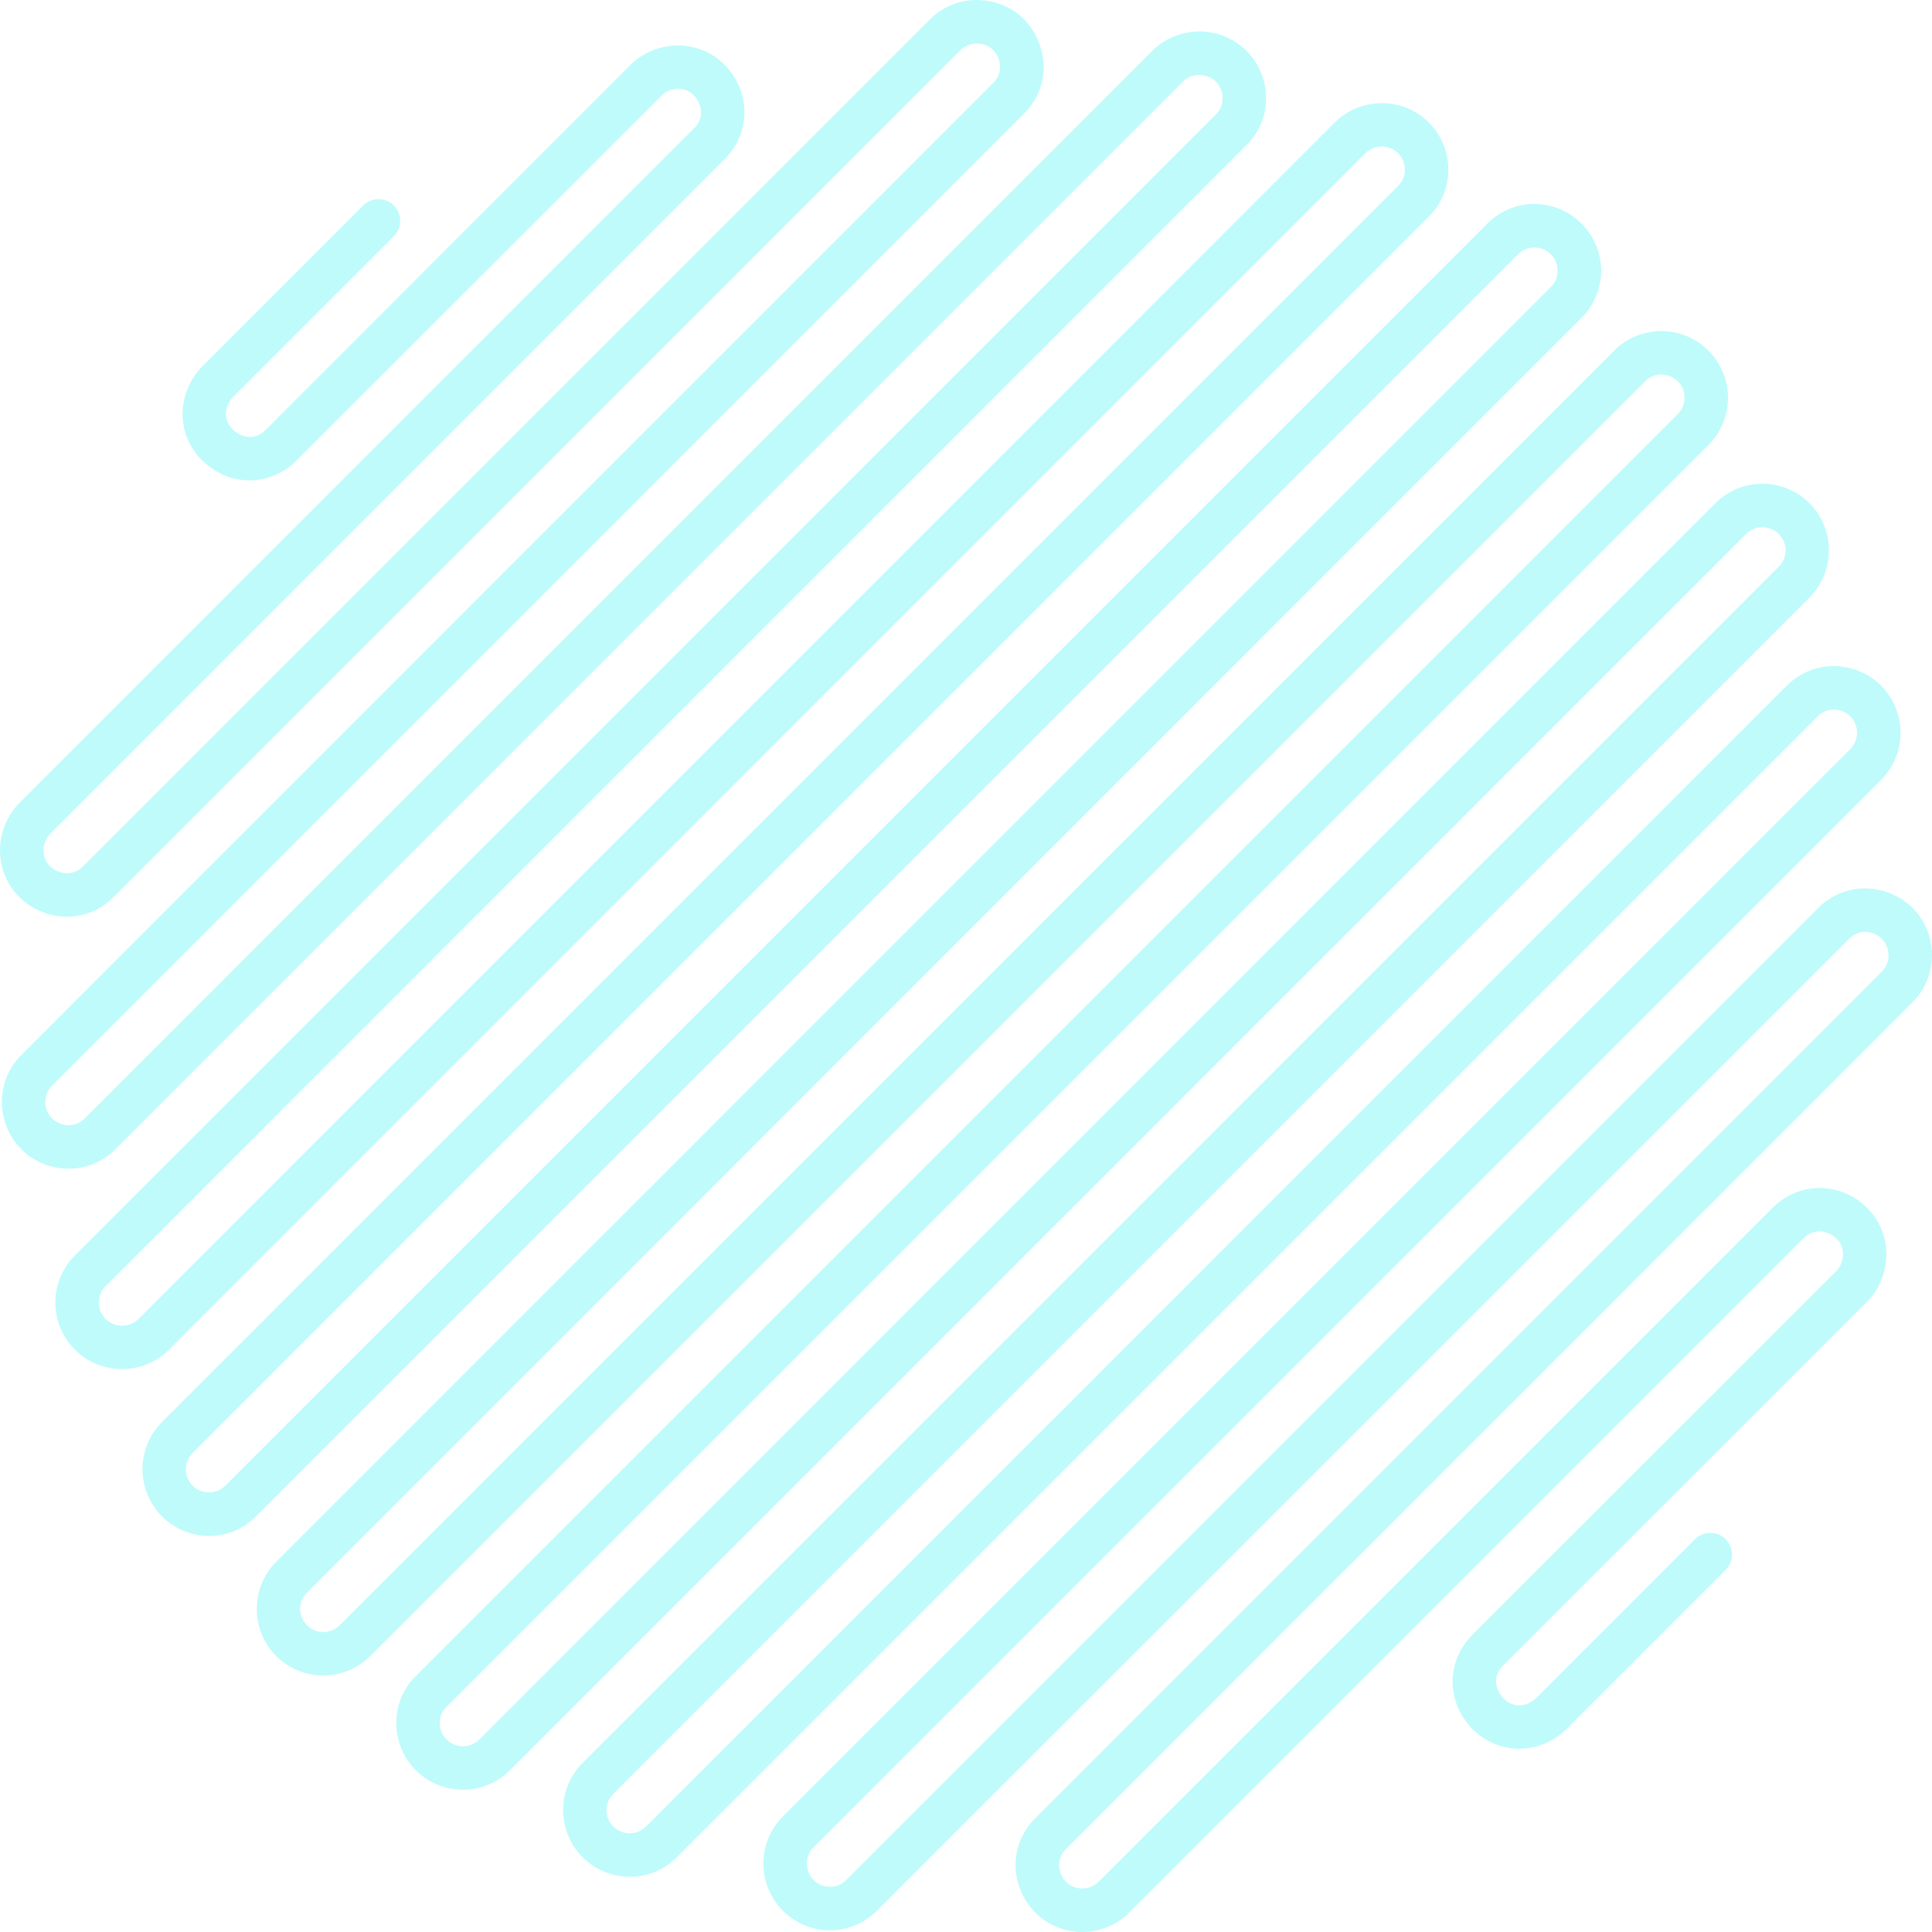
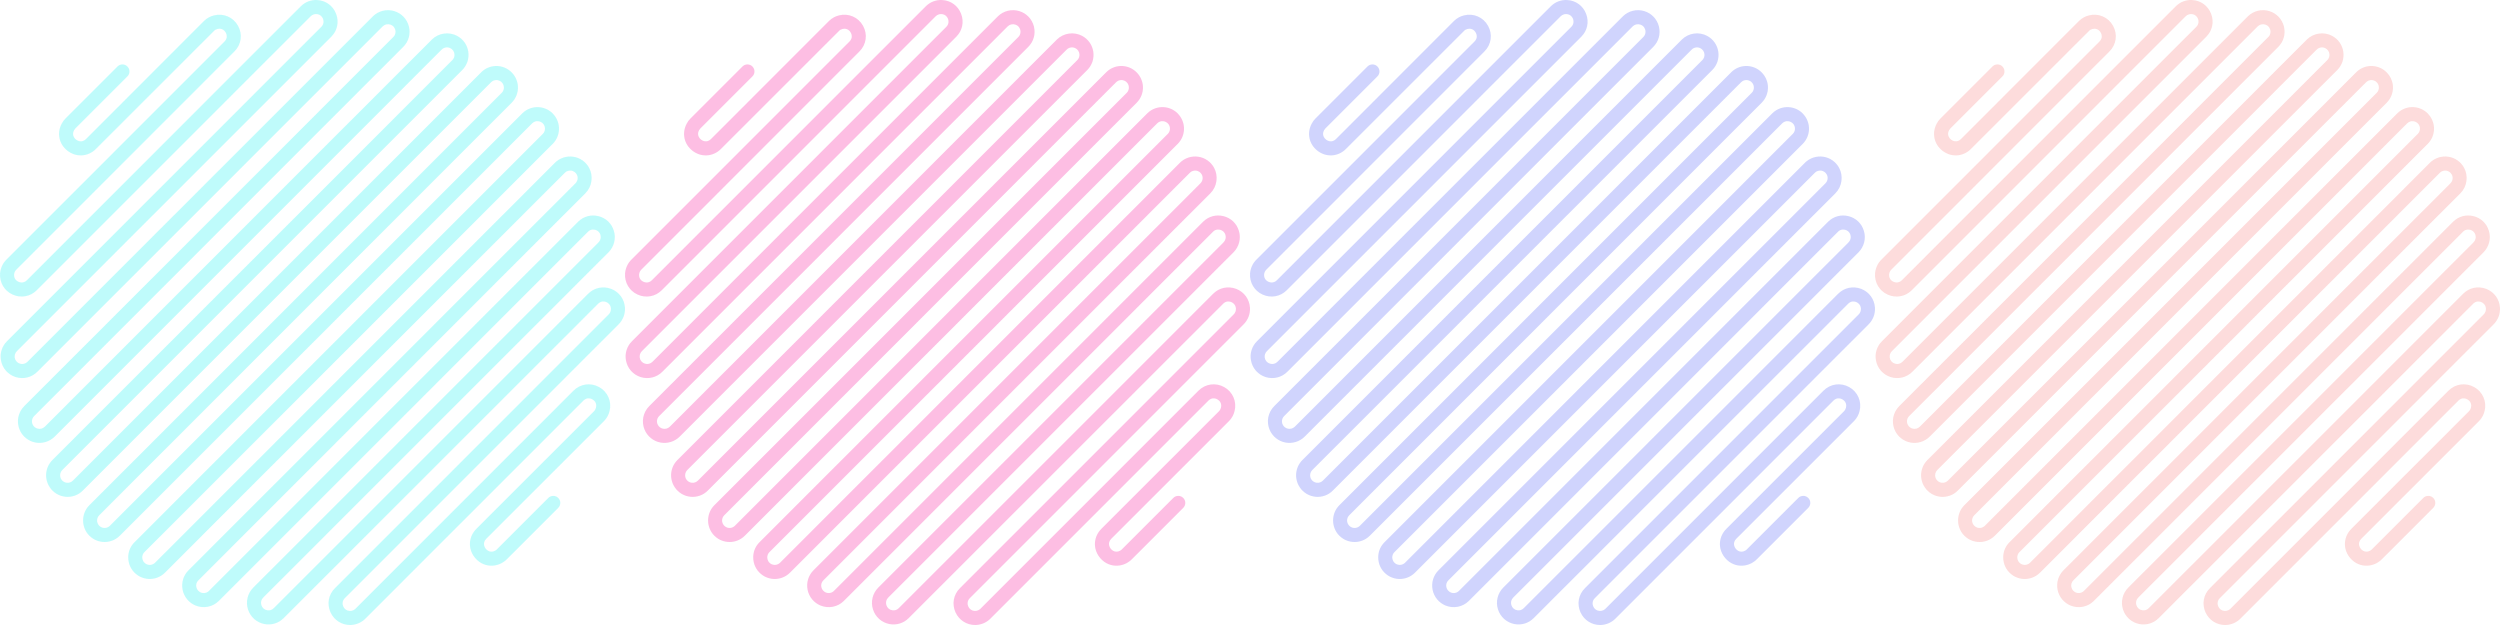
- <svg xmlns="http://www.w3.org/2000/svg" width="172" height="172" viewBox="0 0 172 172" fill="none">
-   <path opacity="0.6" d="M96.338 172C94.028 172 91.948 170.673 90.966 168.544C89.917 166.267 90.376 163.646 92.161 161.877L167.535 86.498C167.944 86.088 168.157 85.515 168.125 84.925C168.043 83.681 167.093 83.222 166.798 83.107C166.503 82.993 165.488 82.698 164.62 83.582L78.076 170.1C76.7 171.492 74.751 172.098 72.835 171.754C70.64 171.345 68.888 169.789 68.232 167.676C67.577 165.563 68.134 163.286 69.69 161.714L164.718 66.695C165.258 66.154 165.455 65.368 165.242 64.647C164.931 63.632 164.112 63.321 163.768 63.239C163.424 63.157 162.556 63.026 161.819 63.779L60.256 165.35C58.553 167.053 56.014 167.561 53.77 166.627C51.952 165.858 50.626 164.236 50.249 162.303C49.856 160.354 50.462 158.356 51.87 156.947L158.363 50.446C159.002 49.807 159.149 48.808 158.723 48.022C158.396 47.432 157.839 47.056 157.217 46.957C156.561 46.875 155.906 47.072 155.448 47.547L45.401 157.602C43.386 159.617 40.225 159.912 37.867 158.306C36.409 157.307 35.475 155.735 35.312 153.966C35.132 152.197 35.754 150.461 37.015 149.216L149.371 36.851C150.125 36.097 150.174 34.918 149.502 34.083C149.109 33.641 148.585 33.379 147.995 33.346C147.439 33.313 146.865 33.526 146.456 33.952L32.97 147.43C30.66 149.74 26.91 149.74 24.584 147.43C23.47 146.3 22.864 144.81 22.864 143.237C22.864 141.648 23.47 140.158 24.584 139.044L138.07 25.549C138.496 25.14 138.693 24.583 138.66 24.009C138.643 23.42 138.381 22.895 137.939 22.519C137.104 21.831 135.908 21.88 135.155 22.634L22.799 134.998C21.554 136.259 19.818 136.882 18.049 136.718C16.28 136.538 14.691 135.604 13.709 134.13C12.12 131.788 12.398 128.626 14.413 126.612L124.46 16.557C124.935 16.098 125.148 15.459 125.049 14.804C124.951 14.149 124.574 13.608 124.001 13.297C123.198 12.855 122.2 13.002 121.561 13.641L15.052 120.158C13.659 121.551 11.661 122.156 9.712 121.78C7.78 121.403 6.158 120.076 5.388 118.258C4.455 116.03 4.963 113.475 6.666 111.772L108.245 10.185C108.982 9.448 108.867 8.563 108.786 8.236C108.687 7.892 108.392 7.056 107.377 6.762C106.623 6.532 105.854 6.729 105.313 7.269L10.285 102.304C8.729 103.877 6.436 104.434 4.324 103.779C2.211 103.123 0.655 101.354 0.262 99.176C-0.099 97.259 0.524 95.294 1.9 93.918L88.427 7.384C89.295 6.516 89 5.5 88.902 5.206C88.787 4.911 88.329 3.944 87.1 3.879C86.527 3.83 85.938 4.059 85.512 4.468L10.122 79.864C8.353 81.65 5.732 82.108 3.456 81.06C1.179 80.028 -0.164 77.735 0.016 75.229C0.131 73.82 0.737 72.477 1.736 71.478L61.779 11.43C62.811 10.414 62.303 9.284 62.123 8.973C61.943 8.645 61.255 7.63 59.847 7.974C59.47 8.072 59.126 8.252 58.88 8.531L26.402 40.995C24.273 43.125 21.079 43.37 18.655 41.552C16.247 39.75 15.559 36.638 17.001 33.985C17.263 33.477 17.607 33.018 18.016 32.609L32.331 18.293C33.084 17.539 34.313 17.539 35.066 18.293C35.819 19.046 35.819 20.275 35.066 21.028L20.751 35.344C20.604 35.492 20.489 35.655 20.391 35.819C19.588 37.31 20.735 38.276 20.98 38.456C21.21 38.636 22.471 39.456 23.667 38.26L56.129 5.779C56.899 5.009 57.881 4.468 58.929 4.223C61.534 3.584 64.187 4.73 65.497 7.073C66.824 9.415 66.431 12.265 64.514 14.165L4.487 74.213C4.143 74.574 3.931 75.032 3.882 75.524C3.783 76.85 4.766 77.407 5.077 77.538C5.372 77.686 6.453 78.062 7.386 77.129L82.776 1.733C83.972 0.537 85.626 -0.101 87.33 0.013C89.688 0.144 91.686 1.618 92.505 3.83C93.357 6.041 92.849 8.449 91.162 10.12L4.635 96.653C4.16 97.128 3.947 97.816 4.062 98.488C4.209 99.258 4.75 99.847 5.487 100.077C6.224 100.306 6.993 100.126 7.55 99.569L102.578 4.534C104.118 2.994 106.378 2.421 108.474 3.043C110.505 3.649 112.012 5.238 112.536 7.286C113.044 9.333 112.471 11.43 110.964 12.92L9.401 114.507C8.811 115.097 8.631 115.981 8.959 116.751C9.237 117.407 9.778 117.849 10.466 117.98C11.153 118.111 11.825 117.914 12.333 117.423L118.826 10.906C120.66 9.071 123.559 8.645 125.835 9.89C127.49 10.791 128.603 12.38 128.882 14.247C129.144 16.114 128.554 17.949 127.195 19.292L17.148 129.347C16.46 130.052 16.346 131.149 16.902 131.968C17.246 132.476 17.803 132.803 18.409 132.853C19.015 132.918 19.621 132.705 20.063 132.263L132.42 19.898C134.598 17.72 138.021 17.572 140.396 19.538C141.673 20.602 142.46 22.159 142.541 23.813C142.623 25.484 141.985 27.105 140.805 28.285L27.335 141.779C26.942 142.173 26.713 142.68 26.713 143.237C26.713 143.778 26.942 144.302 27.335 144.695C28.122 145.498 29.432 145.498 30.234 144.695L143.721 31.2C144.9 30.021 146.538 29.398 148.192 29.48C149.846 29.562 151.419 30.332 152.467 31.626C154.432 34.001 154.269 37.424 152.107 39.603L39.75 151.951C39.308 152.377 39.095 152.983 39.161 153.606C39.226 154.212 39.537 154.768 40.061 155.112C40.864 155.653 41.961 155.555 42.666 154.867L152.712 44.795C154.039 43.468 155.906 42.862 157.757 43.125C159.624 43.403 161.213 44.517 162.114 46.171C163.359 48.464 162.933 51.347 161.098 53.198L54.605 159.699C54.098 160.19 53.901 160.862 54.032 161.55C54.18 162.238 54.622 162.778 55.277 163.057C56.031 163.368 56.931 163.204 57.521 162.598L159.067 61.044C160.558 59.553 162.671 58.964 164.718 59.488C166.765 59.996 168.338 61.502 168.944 63.534C169.582 65.614 169.009 67.874 167.47 69.43L72.425 164.465C71.885 165.006 71.688 165.792 71.934 166.529C72.147 167.266 72.753 167.807 73.523 167.938C74.194 168.069 74.866 167.856 75.341 167.365L161.868 80.831C163.539 79.16 165.946 78.652 168.174 79.487C170.385 80.323 171.843 82.321 171.99 84.68C172.088 86.383 171.466 88.038 170.254 89.25L94.897 164.613C93.963 165.546 94.34 166.627 94.487 166.922C94.618 167.234 95.175 168.2 96.502 168.118C96.993 168.085 97.468 167.872 97.812 167.528L157.823 107.513C159.706 105.613 162.572 105.22 164.914 106.53C167.257 107.857 168.403 110.494 167.764 113.099C167.519 114.163 166.978 115.13 166.208 115.9L133.828 148.266C132.632 149.478 133.468 150.723 133.632 150.952C133.812 151.198 134.778 152.344 136.269 151.542C136.432 151.443 136.612 151.329 136.743 151.181L150.894 137.029C151.648 136.276 152.876 136.276 153.63 137.029C154.383 137.783 154.383 139.011 153.63 139.765L139.479 153.917C139.069 154.326 138.611 154.67 138.103 154.949C135.466 156.374 132.338 155.686 130.536 153.278C128.718 150.854 128.964 147.676 131.093 145.53L163.473 113.164C163.735 112.902 163.915 112.558 164.014 112.181C164.358 110.789 163.342 110.085 163.015 109.904C162.703 109.724 161.573 109.233 160.558 110.249L100.547 170.264C99.548 171.263 98.221 171.869 96.796 171.984C96.649 171.984 96.502 172 96.338 172Z" fill="#95F9F9" />
+ <svg xmlns="http://www.w3.org/2000/svg" width="688" height="172" viewBox="0 0 688 172" fill="none">
+   <path opacity="0.6" d="M96.338 172C94.029 172 91.948 170.673 90.966 168.544C89.917 166.267 90.376 163.646 92.161 161.877L167.535 86.498C167.944 86.088 168.157 85.515 168.125 84.925C168.043 83.681 167.093 83.222 166.798 83.107C166.503 82.993 165.488 82.698 164.62 83.582L78.076 170.1C76.7 171.492 74.751 172.098 72.835 171.754C70.64 171.345 68.888 169.789 68.232 167.676C67.577 165.563 68.134 163.286 69.69 161.714L164.718 66.695C165.258 66.154 165.455 65.368 165.242 64.647C164.931 63.632 164.112 63.321 163.768 63.239C163.424 63.157 162.556 63.026 161.819 63.779L60.256 165.35C58.553 167.053 56.014 167.561 53.77 166.627C51.952 165.858 50.626 164.236 50.249 162.303C49.856 160.354 50.462 158.356 51.87 156.947L158.363 50.446C159.002 49.807 159.149 48.808 158.723 48.022C158.396 47.432 157.839 47.056 157.217 46.957C156.561 46.875 155.906 47.072 155.448 47.547L45.401 157.602C43.386 159.617 40.225 159.912 37.867 158.306C36.409 157.307 35.475 155.735 35.312 153.966C35.132 152.197 35.754 150.461 37.015 149.216L149.371 36.851C150.125 36.098 150.174 34.918 149.502 34.083C149.109 33.641 148.585 33.379 147.995 33.346C147.439 33.313 146.865 33.526 146.456 33.952L32.97 147.43C30.66 149.74 26.91 149.74 24.584 147.43C23.47 146.3 22.864 144.81 22.864 143.237C22.864 141.648 23.47 140.158 24.584 139.044L138.07 25.549C138.496 25.14 138.693 24.583 138.66 24.009C138.643 23.42 138.381 22.895 137.939 22.519C137.104 21.831 135.908 21.88 135.155 22.634L22.799 134.998C21.554 136.259 19.818 136.882 18.049 136.718C16.28 136.538 14.691 135.604 13.709 134.13C12.12 131.788 12.398 128.626 14.413 126.612L124.46 16.557C124.935 16.098 125.148 15.459 125.049 14.804C124.951 14.149 124.574 13.608 124.001 13.297C123.198 12.855 122.199 13.002 121.561 13.641L15.052 120.158C13.659 121.551 11.661 122.156 9.712 121.78C7.78 121.403 6.158 120.076 5.388 118.258C4.455 116.03 4.963 113.475 6.666 111.772L108.245 10.185C108.982 9.448 108.867 8.563 108.786 8.236C108.687 7.892 108.392 7.056 107.377 6.762C106.623 6.532 105.854 6.729 105.313 7.269L10.285 102.304C8.729 103.877 6.436 104.434 4.324 103.779C2.211 103.123 0.655 101.354 0.262 99.176C-0.099 97.259 0.524 95.294 1.9 93.918L88.427 7.384C89.295 6.516 89 5.5 88.902 5.206C88.787 4.911 88.329 3.944 87.1 3.879C86.527 3.83 85.938 4.059 85.512 4.468L10.122 79.864C8.353 81.65 5.732 82.108 3.456 81.06C1.179 80.028 -0.164 77.735 0.016 75.229C0.131 73.82 0.737 72.477 1.736 71.478L61.779 11.43C62.811 10.414 62.303 9.284 62.123 8.973C61.943 8.645 61.255 7.63 59.847 7.974C59.47 8.072 59.126 8.252 58.88 8.531L26.402 40.995C24.273 43.125 21.079 43.37 18.655 41.552C16.247 39.75 15.559 36.638 17.001 33.985C17.263 33.477 17.607 33.018 18.016 32.609L32.331 18.293C33.084 17.539 34.313 17.539 35.066 18.293C35.819 19.046 35.819 20.275 35.066 21.028L20.751 35.344C20.604 35.492 20.489 35.655 20.391 35.819C19.588 37.31 20.735 38.276 20.98 38.456C21.21 38.636 22.471 39.456 23.667 38.26L56.129 5.779C56.899 5.009 57.881 4.468 58.929 4.223C61.534 3.584 64.187 4.73 65.497 7.073C66.824 9.415 66.431 12.265 64.514 14.165L4.487 74.213C4.143 74.574 3.931 75.032 3.882 75.524C3.783 76.85 4.766 77.407 5.077 77.538C5.372 77.686 6.453 78.062 7.386 77.129L82.776 1.733C83.972 0.537 85.626 -0.101 87.33 0.013C89.688 0.144 91.686 1.618 92.505 3.83C93.357 6.041 92.849 8.449 91.162 10.12L4.635 96.653C4.16 97.128 3.947 97.816 4.062 98.488C4.209 99.258 4.75 99.847 5.487 100.077C6.224 100.306 6.993 100.126 7.55 99.569L102.578 4.534C104.118 2.994 106.378 2.421 108.474 3.043C110.505 3.649 112.012 5.238 112.536 7.286C113.044 9.333 112.471 11.43 110.964 12.92L9.401 114.507C8.811 115.097 8.631 115.981 8.959 116.751C9.237 117.406 9.778 117.849 10.466 117.98C11.153 118.111 11.825 117.914 12.333 117.423L118.826 10.906C120.66 9.071 123.559 8.645 125.835 9.89C127.49 10.791 128.603 12.38 128.882 14.247C129.144 16.114 128.554 17.949 127.195 19.292L17.148 129.347C16.46 130.052 16.346 131.149 16.902 131.968C17.246 132.476 17.803 132.803 18.409 132.853C19.015 132.918 19.621 132.705 20.063 132.263L132.42 19.898C134.598 17.72 138.021 17.572 140.396 19.538C141.673 20.602 142.46 22.159 142.541 23.813C142.623 25.484 141.985 27.105 140.805 28.285L27.335 141.779C26.942 142.173 26.713 142.68 26.713 143.237C26.713 143.778 26.942 144.302 27.335 144.695C28.122 145.498 29.432 145.498 30.234 144.695L143.721 31.2C144.9 30.021 146.538 29.398 148.192 29.48C149.846 29.562 151.419 30.332 152.467 31.626C154.432 34.001 154.269 37.424 152.107 39.603L39.75 151.951C39.308 152.377 39.095 152.983 39.161 153.606C39.226 154.212 39.537 154.768 40.061 155.112C40.864 155.653 41.961 155.555 42.666 154.867L152.712 44.795C154.039 43.468 155.906 42.862 157.757 43.125C159.624 43.403 161.213 44.517 162.114 46.171C163.359 48.464 162.933 51.347 161.098 53.198L54.605 159.699C54.098 160.19 53.901 160.862 54.032 161.55C54.18 162.238 54.622 162.778 55.277 163.057C56.031 163.368 56.931 163.204 57.521 162.598L159.067 61.044C160.558 59.553 162.671 58.964 164.718 59.488C166.765 59.996 168.338 61.502 168.944 63.534C169.582 65.614 169.009 67.874 167.47 69.43L72.425 164.465C71.885 165.006 71.688 165.792 71.934 166.529C72.147 167.266 72.753 167.807 73.523 167.938C74.194 168.069 74.866 167.856 75.341 167.365L161.868 80.831C163.539 79.16 165.946 78.652 168.174 79.487C170.385 80.323 171.843 82.321 171.99 84.68C172.088 86.383 171.466 88.038 170.254 89.25L94.897 164.613C93.963 165.546 94.34 166.627 94.487 166.922C94.618 167.234 95.175 168.2 96.502 168.118C96.993 168.085 97.468 167.872 97.812 167.528L157.823 107.513C159.706 105.613 162.572 105.22 164.914 106.53C167.257 107.857 168.403 110.494 167.764 113.099C167.519 114.163 166.978 115.13 166.208 115.9L133.828 148.266C132.632 149.478 133.468 150.723 133.632 150.952C133.812 151.198 134.778 152.344 136.269 151.542C136.432 151.443 136.612 151.329 136.743 151.181L150.894 137.029C151.648 136.276 152.876 136.276 153.63 137.029C154.383 137.783 154.383 139.011 153.63 139.765L139.479 153.917C139.069 154.326 138.611 154.67 138.103 154.949C135.466 156.374 132.338 155.686 130.536 153.278C128.718 150.854 128.964 147.676 131.093 145.53L163.473 113.164C163.735 112.902 163.915 112.558 164.014 112.181C164.358 110.789 163.342 110.085 163.015 109.904C162.703 109.724 161.573 109.233 160.558 110.249L100.547 170.264C99.548 171.263 98.221 171.869 96.796 171.984C96.649 171.984 96.502 172 96.338 172" fill="#95F9F9" />
+   <path opacity="0.6" d="M268.338 172C266.029 172 263.948 170.673 262.966 168.544C261.917 166.267 262.376 163.646 264.161 161.877L339.535 86.498C339.944 86.088 340.157 85.515 340.125 84.925C340.043 83.681 339.093 83.222 338.798 83.107C338.503 82.993 337.488 82.698 336.62 83.582L250.076 170.1C248.7 171.492 246.751 172.098 244.835 171.754C242.64 171.345 240.888 169.789 240.232 167.676C239.577 165.563 240.134 163.286 241.69 161.714L336.718 66.695C337.258 66.154 337.455 65.368 337.242 64.647C336.931 63.632 336.112 63.321 335.768 63.239C335.424 63.157 334.556 63.026 333.819 63.779L232.256 165.35C230.553 167.053 228.014 167.561 225.77 166.627C223.952 165.858 222.626 164.236 222.249 162.303C221.856 160.354 222.462 158.356 223.87 156.947L330.363 50.446C331.002 49.807 331.149 48.808 330.723 48.022C330.396 47.432 329.839 47.056 329.217 46.957C328.561 46.875 327.906 47.072 327.448 47.547L217.401 157.602C215.386 159.617 212.225 159.912 209.867 158.306C208.409 157.307 207.475 155.735 207.312 153.966C207.132 152.197 207.754 150.461 209.015 149.216L321.371 36.851C322.125 36.098 322.174 34.918 321.502 34.083C321.109 33.641 320.585 33.379 319.995 33.346C319.439 33.313 318.865 33.526 318.456 33.952L204.97 147.43C202.66 149.74 198.91 149.74 196.584 147.43C195.47 146.3 194.864 144.81 194.864 143.237C194.864 141.648 195.47 140.158 196.584 139.044L310.07 25.549C310.496 25.14 310.693 24.583 310.66 24.009C310.643 23.42 310.381 22.895 309.939 22.519C309.104 21.831 307.908 21.88 307.155 22.634L194.799 134.998C193.554 136.259 191.818 136.882 190.049 136.718C188.28 136.538 186.691 135.604 185.709 134.13C184.12 131.788 184.398 128.626 186.413 126.612L296.46 16.557C296.935 16.098 297.148 15.459 297.049 14.804C296.951 14.149 296.574 13.608 296.001 13.297C295.198 12.855 294.199 13.002 293.561 13.641L187.051 120.158C185.659 121.551 183.661 122.156 181.712 121.78C179.78 121.403 178.158 120.076 177.388 118.258C176.455 116.03 176.962 113.475 178.666 111.772L280.245 10.185C280.982 9.448 280.867 8.563 280.786 8.236C280.687 7.892 280.392 7.056 279.377 6.762C278.623 6.532 277.854 6.729 277.313 7.269L182.285 102.304C180.729 103.877 178.436 104.434 176.324 103.779C174.211 103.123 172.655 101.354 172.262 99.176C171.901 97.259 172.524 95.294 173.9 93.918L260.427 7.384C261.295 6.516 261 5.5 260.902 5.206C260.787 4.911 260.329 3.944 259.1 3.879C258.527 3.83 257.937 4.059 257.512 4.468L182.122 79.864C180.353 81.65 177.732 82.108 175.456 81.06C173.179 80.028 171.836 77.735 172.016 75.229C172.131 73.82 172.737 72.477 173.736 71.478L233.779 11.43C234.811 10.414 234.303 9.284 234.123 8.973C233.943 8.645 233.255 7.63 231.847 7.974C231.47 8.072 231.126 8.252 230.88 8.531L198.402 40.995C196.273 43.125 193.079 43.37 190.655 41.552C188.247 39.75 187.559 36.638 189.001 33.985C189.263 33.477 189.607 33.018 190.016 32.609L204.331 18.293C205.084 17.539 206.313 17.539 207.066 18.293C207.819 19.046 207.819 20.275 207.066 21.028L192.751 35.344C192.604 35.492 192.489 35.655 192.391 35.819C191.588 37.31 192.735 38.276 192.981 38.456C193.21 38.636 194.471 39.456 195.667 38.26L228.129 5.779C228.899 5.009 229.881 4.468 230.929 4.223C233.534 3.584 236.187 4.73 237.497 7.073C238.824 9.415 238.431 12.265 236.514 14.165L176.487 74.213C176.143 74.574 175.931 75.032 175.882 75.524C175.783 76.85 176.766 77.407 177.077 77.538C177.372 77.686 178.453 78.062 179.386 77.129L254.776 1.733C255.972 0.537 257.626 -0.101 259.33 0.013C261.688 0.144 263.686 1.618 264.505 3.83C265.357 6.041 264.849 8.449 263.162 10.12L176.635 96.653C176.16 97.128 175.947 97.816 176.062 98.488C176.209 99.258 176.75 99.847 177.487 100.077C178.224 100.306 178.993 100.126 179.55 99.569L274.578 4.534C276.118 2.994 278.378 2.421 280.474 3.043C282.505 3.649 284.012 5.238 284.536 7.286C285.044 9.333 284.471 11.43 282.964 12.92L181.401 114.507C180.811 115.097 180.631 115.981 180.959 116.751C181.237 117.406 181.778 117.849 182.466 117.98C183.153 118.111 183.825 117.914 184.333 117.423L290.826 10.906C292.66 9.071 295.559 8.645 297.835 9.89C299.49 10.791 300.603 12.38 300.882 14.247C301.144 16.114 300.554 17.949 299.195 19.292L189.148 129.347C188.46 130.052 188.346 131.149 188.902 131.968C189.246 132.476 189.803 132.803 190.409 132.853C191.015 132.918 191.621 132.705 192.063 132.263L304.42 19.898C306.598 17.72 310.021 17.572 312.396 19.538C313.673 20.602 314.46 22.159 314.541 23.813C314.623 25.484 313.985 27.105 312.805 28.285L199.335 141.779C198.942 142.173 198.713 142.68 198.713 143.237C198.713 143.778 198.942 144.302 199.335 144.695C200.122 145.498 201.432 145.498 202.234 144.695L315.721 31.2C316.9 30.021 318.538 29.398 320.192 29.48C321.846 29.562 323.419 30.332 324.467 31.626C326.432 34.001 326.269 37.424 324.107 39.603L211.75 151.951C211.308 152.377 211.095 152.983 211.161 153.606C211.226 154.212 211.537 154.768 212.061 155.112C212.864 155.653 213.961 155.555 214.666 154.867L324.712 44.795C326.039 43.468 327.906 42.862 329.757 43.125C331.624 43.403 333.213 44.517 334.114 46.171C335.359 48.464 334.933 51.347 333.098 53.198L226.605 159.699C226.098 160.19 225.901 160.862 226.032 161.55C226.18 162.238 226.622 162.778 227.277 163.057C228.03 163.368 228.931 163.204 229.521 162.598L331.067 61.044C332.558 59.553 334.671 58.964 336.718 59.488C338.765 59.996 340.338 61.502 340.944 63.534C341.582 65.614 341.009 67.874 339.47 69.43L244.425 164.465C243.885 165.006 243.688 165.792 243.934 166.529C244.147 167.266 244.753 167.807 245.523 167.938C246.194 168.069 246.866 167.856 247.341 167.365L333.868 80.831C335.539 79.16 337.946 78.652 340.174 79.487C342.385 80.323 343.843 82.321 343.99 84.68C344.088 86.383 343.466 88.038 342.254 89.25L266.896 164.613C265.963 165.546 266.34 166.627 266.487 166.922C266.618 167.234 267.175 168.2 268.502 168.118C268.993 168.085 269.468 167.872 269.812 167.528L329.823 107.513C331.706 105.613 334.572 105.22 336.914 106.53C339.257 107.857 340.403 110.494 339.764 113.099C339.519 114.163 338.978 115.13 338.208 115.9L305.828 148.266C304.632 149.478 305.468 150.723 305.632 150.952C305.812 151.198 306.778 152.344 308.269 151.542C308.432 151.443 308.612 151.329 308.743 151.181L322.894 137.029C323.648 136.276 324.876 136.276 325.63 137.029C326.383 137.783 326.383 139.011 325.63 139.765L311.479 153.917C311.069 154.326 310.611 154.67 310.103 154.949C307.466 156.374 304.338 155.686 302.536 153.278C300.718 150.854 300.964 147.676 303.093 145.53L335.473 113.164C335.735 112.902 335.915 112.558 336.014 112.181C336.358 110.789 335.342 110.085 335.015 109.904C334.703 109.724 333.573 109.233 332.558 110.249L272.547 170.264C271.548 171.263 270.221 171.869 268.796 171.984C268.649 171.984 268.502 172 268.338 172" fill="#FB93D1" />
+   <path opacity="0.6" d="M440.338 172C438.029 172 435.948 170.673 434.966 168.544C433.917 166.267 434.376 163.646 436.161 161.877L511.535 86.498C511.944 86.088 512.157 85.515 512.125 84.925C512.043 83.681 511.093 83.222 510.798 83.107C510.503 82.993 509.488 82.698 508.62 83.582L422.076 170.1C420.7 171.492 418.751 172.098 416.835 171.754C414.64 171.345 412.888 169.789 412.232 167.676C411.577 165.563 412.134 163.286 413.69 161.714L508.718 66.695C509.258 66.154 509.455 65.368 509.242 64.647C508.931 63.632 508.112 63.321 507.768 63.239C507.424 63.157 506.556 63.026 505.819 63.779L404.256 165.35C402.553 167.053 400.014 167.561 397.77 166.627C395.952 165.858 394.626 164.236 394.249 162.303C393.856 160.354 394.462 158.356 395.87 156.947L502.363 50.446C503.002 49.807 503.149 48.808 502.723 48.022C502.396 47.432 501.839 47.056 501.217 46.957C500.561 46.875 499.906 47.072 499.448 47.547L389.401 157.602C387.386 159.617 384.225 159.912 381.867 158.306C380.409 157.307 379.475 155.735 379.312 153.966C379.132 152.197 379.754 150.461 381.015 149.216L493.371 36.851C494.125 36.098 494.174 34.918 493.502 34.083C493.109 33.641 492.585 33.379 491.995 33.346C491.439 33.313 490.865 33.526 490.456 33.952L376.97 147.43C374.66 149.74 370.91 149.74 368.584 147.43C367.47 146.3 366.864 144.81 366.864 143.237C366.864 141.648 367.47 140.158 368.584 139.044L482.07 25.549C482.496 25.14 482.693 24.583 482.66 24.009C482.643 23.42 482.381 22.895 481.939 22.519C481.104 21.831 479.908 21.88 479.155 22.634L366.799 134.998C365.554 136.259 363.818 136.882 362.049 136.718C360.28 136.538 358.691 135.604 357.709 134.13C356.12 131.788 356.398 128.626 358.413 126.612L468.46 16.557C468.935 16.098 469.148 15.459 469.049 14.804C468.951 14.149 468.574 13.608 468.001 13.297C467.198 12.855 466.199 13.002 465.561 13.641L359.051 120.158C357.659 121.551 355.661 122.156 353.712 121.78C351.78 121.403 350.158 120.076 349.388 118.258C348.455 116.03 348.962 113.475 350.666 111.772L452.245 10.185C452.982 9.448 452.867 8.563 452.786 8.236C452.687 7.892 452.392 7.056 451.377 6.762C450.623 6.532 449.854 6.729 449.313 7.269L354.285 102.304C352.729 103.877 350.436 104.434 348.324 103.779C346.211 103.123 344.655 101.354 344.262 99.176C343.901 97.259 344.524 95.294 345.9 93.918L432.427 7.384C433.295 6.516 433 5.5 432.902 5.206C432.787 4.911 432.329 3.944 431.1 3.879C430.527 3.83 429.937 4.059 429.512 4.468L354.122 79.864C352.353 81.65 349.732 82.108 347.456 81.06C345.179 80.028 343.836 77.735 344.016 75.229C344.131 73.82 344.737 72.477 345.736 71.478L405.779 11.43C406.811 10.414 406.303 9.284 406.123 8.973C405.943 8.645 405.255 7.63 403.847 7.974C403.47 8.072 403.126 8.252 402.88 8.531L370.402 40.995C368.273 43.125 365.079 43.37 362.655 41.552C360.247 39.75 359.559 36.638 361.001 33.985C361.263 33.477 361.607 33.018 362.016 32.609L376.331 18.293C377.084 17.539 378.313 17.539 379.066 18.293C379.819 19.046 379.819 20.275 379.066 21.028L364.751 35.344C364.604 35.492 364.489 35.655 364.391 35.819C363.588 37.31 364.735 38.276 364.981 38.456C365.21 38.636 366.471 39.456 367.667 38.26L400.129 5.779C400.899 5.009 401.881 4.468 402.929 4.223C405.534 3.584 408.187 4.73 409.497 7.073C410.824 9.415 410.431 12.265 408.514 14.165L348.487 74.213C348.143 74.574 347.931 75.032 347.882 75.524C347.783 76.85 348.766 77.407 349.077 77.538C349.372 77.686 350.453 78.062 351.386 77.129L426.776 1.733C427.972 0.537 429.626 -0.101 431.33 0.013C433.688 0.144 435.686 1.618 436.505 3.83C437.357 6.041 436.849 8.449 435.162 10.12L348.635 96.653C348.16 97.128 347.947 97.816 348.062 98.488C348.209 99.258 348.75 99.847 349.487 100.077C350.224 100.306 350.993 100.126 351.55 99.569L446.578 4.534C448.118 2.994 450.378 2.421 452.474 3.043C454.505 3.649 456.012 5.238 456.536 7.286C457.044 9.333 456.471 11.43 454.964 12.92L353.401 114.507C352.811 115.097 352.631 115.981 352.959 116.751C353.237 117.406 353.778 117.849 354.466 117.98C355.153 118.111 355.825 117.914 356.333 117.423L462.826 10.906C464.66 9.071 467.559 8.645 469.835 9.89C471.49 10.791 472.603 12.38 472.882 14.247C473.144 16.114 472.554 17.949 471.195 19.292L361.148 129.347C360.46 130.052 360.346 131.149 360.902 131.968C361.246 132.476 361.803 132.803 362.409 132.853C363.015 132.918 363.621 132.705 364.063 132.263L476.42 19.898C478.598 17.72 482.021 17.572 484.396 19.538C485.673 20.602 486.46 22.159 486.541 23.813C486.623 25.484 485.985 27.105 484.805 28.285L371.335 141.779C370.942 142.173 370.713 142.68 370.713 143.237C370.713 143.778 370.942 144.302 371.335 144.695C372.122 145.498 373.432 145.498 374.234 144.695L487.721 31.2C488.9 30.021 490.538 29.398 492.192 29.48C493.846 29.562 495.419 30.332 496.467 31.626C498.432 34.001 498.269 37.424 496.107 39.603L383.75 151.951C383.308 152.377 383.095 152.983 383.161 153.606C383.226 154.212 383.537 154.768 384.061 155.112C384.864 155.653 385.961 155.555 386.666 154.867L496.712 44.795C498.039 43.468 499.906 42.862 501.757 43.125C503.624 43.403 505.213 44.517 506.114 46.171C507.359 48.464 506.933 51.347 505.098 53.198L398.605 159.699C398.098 160.19 397.901 160.862 398.032 161.55C398.18 162.238 398.622 162.778 399.277 163.057C400.03 163.368 400.931 163.204 401.521 162.598L503.067 61.044C504.558 59.553 506.671 58.964 508.718 59.488C510.765 59.996 512.338 61.502 512.944 63.534C513.582 65.614 513.009 67.874 511.47 69.43L416.425 164.465C415.885 165.006 415.688 165.792 415.934 166.529C416.147 167.266 416.753 167.807 417.523 167.938C418.194 168.069 418.866 167.856 419.341 167.365L505.868 80.831C507.539 79.16 509.946 78.652 512.174 79.487C514.385 80.323 515.843 82.321 515.99 84.68C516.088 86.383 515.466 88.038 514.254 89.25L438.896 164.613C437.963 165.546 438.34 166.627 438.487 166.922C438.618 167.234 439.175 168.2 440.502 168.118C440.993 168.085 441.468 167.872 441.812 167.528L501.823 107.513C503.706 105.613 506.572 105.22 508.914 106.53C511.257 107.857 512.403 110.494 511.764 113.099C511.519 114.163 510.978 115.13 510.208 115.9L477.828 148.266C476.632 149.478 477.468 150.723 477.632 150.952C477.812 151.198 478.778 152.344 480.269 151.542C480.432 151.443 480.612 151.329 480.743 151.181L494.894 137.029C495.648 136.276 496.876 136.276 497.63 137.029C498.383 137.783 498.383 139.011 497.63 139.765L483.479 153.917C483.069 154.326 482.611 154.67 482.103 154.949C479.466 156.374 476.338 155.686 474.536 153.278C472.718 150.854 472.964 147.676 475.093 145.53L507.473 113.164C507.735 112.902 507.915 112.558 508.014 112.181C508.358 110.789 507.342 110.085 507.015 109.904C506.703 109.724 505.573 109.233 504.558 110.249L444.547 170.264C443.548 171.263 442.221 171.869 440.796 171.984C440.649 171.984 440.502 172 440.338 172" fill="#B0B8FC" />
+   <path opacity="0.6" d="M612.338 172C610.029 172 607.948 170.673 606.966 168.544C605.917 166.267 606.376 163.646 608.161 161.877L683.535 86.498C683.944 86.088 684.157 85.515 684.125 84.925C684.043 83.681 683.093 83.222 682.798 83.107C682.503 82.993 681.488 82.698 680.62 83.582L594.076 170.1C592.7 171.492 590.751 172.098 588.835 171.754C586.64 171.345 584.888 169.789 584.232 167.676C583.577 165.563 584.134 163.286 585.69 161.714L680.718 66.695C681.258 66.154 681.455 65.368 681.242 64.647C680.931 63.632 680.112 63.321 679.768 63.239C679.424 63.157 678.556 63.026 677.819 63.779L576.256 165.35C574.553 167.053 572.014 167.561 569.77 166.627C567.952 165.858 566.626 164.236 566.249 162.303C565.856 160.354 566.462 158.356 567.87 156.947L674.363 50.446C675.002 49.807 675.149 48.808 674.723 48.022C674.396 47.432 673.839 47.056 673.217 46.957C672.561 46.875 671.906 47.072 671.448 47.547L561.401 157.602C559.386 159.617 556.225 159.912 553.867 158.306C552.409 157.307 551.475 155.735 551.312 153.966C551.132 152.197 551.754 150.461 553.015 149.216L665.371 36.851C666.125 36.098 666.174 34.918 665.502 34.083C665.109 33.641 664.585 33.379 663.995 33.346C663.439 33.313 662.865 33.526 662.456 33.952L548.97 147.43C546.66 149.74 542.91 149.74 540.584 147.43C539.47 146.3 538.864 144.81 538.864 143.237C538.864 141.648 539.47 140.158 540.584 139.044L654.07 25.549C654.496 25.14 654.693 24.583 654.66 24.009C654.643 23.42 654.381 22.895 653.939 22.519C653.104 21.831 651.908 21.88 651.155 22.634L538.799 134.998C537.554 136.259 535.818 136.882 534.049 136.718C532.28 136.538 530.691 135.604 529.709 134.13C528.12 131.788 528.398 128.626 530.413 126.612L640.46 16.557C640.935 16.098 641.148 15.459 641.049 14.804C640.951 14.149 640.574 13.608 640.001 13.297C639.198 12.855 638.199 13.002 637.561 13.641L531.051 120.158C529.659 121.551 527.661 122.156 525.712 121.78C523.78 121.403 522.158 120.076 521.388 118.258C520.455 116.03 520.962 113.475 522.666 111.772L624.245 10.185C624.982 9.448 624.867 8.563 624.786 8.236C624.687 7.892 624.392 7.056 623.377 6.762C622.623 6.532 621.854 6.729 621.313 7.269L526.285 102.304C524.729 103.877 522.436 104.434 520.324 103.779C518.211 103.123 516.655 101.354 516.262 99.176C515.901 97.259 516.524 95.294 517.9 93.918L604.427 7.384C605.295 6.516 605 5.5 604.902 5.206C604.787 4.911 604.329 3.944 603.1 3.879C602.527 3.83 601.937 4.059 601.512 4.468L526.122 79.864C524.353 81.65 521.732 82.108 519.456 81.06C517.179 80.028 515.836 77.735 516.016 75.229C516.131 73.82 516.737 72.477 517.736 71.478L577.779 11.43C578.811 10.414 578.303 9.284 578.123 8.973C577.943 8.645 577.255 7.63 575.847 7.974C575.47 8.072 575.126 8.252 574.88 8.531L542.402 40.995C540.273 43.125 537.079 43.37 534.655 41.552C532.247 39.75 531.559 36.638 533.001 33.985C533.263 33.477 533.607 33.018 534.016 32.609L548.331 18.293C549.084 17.539 550.313 17.539 551.066 18.293C551.819 19.046 551.819 20.275 551.066 21.028L536.751 35.344C536.604 35.492 536.489 35.655 536.391 35.819C535.588 37.31 536.735 38.276 536.981 38.456C537.21 38.636 538.471 39.456 539.667 38.26L572.129 5.779C572.899 5.009 573.881 4.468 574.929 4.223C577.534 3.584 580.187 4.73 581.497 7.073C582.824 9.415 582.431 12.265 580.514 14.165L520.487 74.213C520.143 74.574 519.931 75.032 519.882 75.524C519.783 76.85 520.766 77.407 521.077 77.538C521.372 77.686 522.453 78.062 523.386 77.129L598.776 1.733C599.972 0.537 601.626 -0.101 603.33 0.013C605.688 0.144 607.686 1.618 608.505 3.83C609.357 6.041 608.849 8.449 607.162 10.12L520.635 96.653C520.16 97.128 519.947 97.816 520.062 98.488C520.209 99.258 520.75 99.847 521.487 100.077C522.224 100.306 522.993 100.126 523.55 99.569L618.578 4.534C620.118 2.994 622.378 2.421 624.474 3.043C626.505 3.649 628.012 5.238 628.536 7.286C629.044 9.333 628.471 11.43 626.964 12.92L525.401 114.507C524.811 115.097 524.631 115.981 524.959 116.751C525.237 117.406 525.778 117.849 526.466 117.98C527.153 118.111 527.825 117.914 528.333 117.423L634.826 10.906C636.66 9.071 639.559 8.645 641.835 9.89C643.49 10.791 644.603 12.38 644.882 14.247C645.144 16.114 644.554 17.949 643.195 19.292L533.148 129.347C532.46 130.052 532.346 131.149 532.902 131.968C533.246 132.476 533.803 132.803 534.409 132.853C535.015 132.918 535.621 132.705 536.063 132.263L648.42 19.898C650.598 17.72 654.021 17.572 656.396 19.538C657.673 20.602 658.46 22.159 658.541 23.813C658.623 25.484 657.985 27.105 656.805 28.285L543.335 141.779C542.942 142.173 542.713 142.68 542.713 143.237C542.713 143.778 542.942 144.302 543.335 144.695C544.122 145.498 545.432 145.498 546.234 144.695L659.721 31.2C660.9 30.021 662.538 29.398 664.192 29.48C665.846 29.562 667.419 30.332 668.467 31.626C670.432 34.001 670.269 37.424 668.107 39.603L555.75 151.951C555.308 152.377 555.095 152.983 555.161 153.606C555.226 154.212 555.537 154.768 556.061 155.112C556.864 155.653 557.961 155.555 558.666 154.867L668.712 44.795C670.039 43.468 671.906 42.862 673.757 43.125C675.624 43.403 677.213 44.517 678.114 46.171C679.359 48.464 678.933 51.347 677.098 53.198L570.605 159.699C570.098 160.19 569.901 160.862 570.032 161.55C570.18 162.238 570.622 162.778 571.277 163.057C572.03 163.368 572.931 163.204 573.521 162.598L675.067 61.044C676.558 59.553 678.671 58.964 680.718 59.488C682.765 59.996 684.338 61.502 684.944 63.534C685.582 65.614 685.009 67.874 683.47 69.43L588.425 164.465C587.885 165.006 587.688 165.792 587.934 166.529C588.147 167.266 588.753 167.807 589.523 167.938C590.194 168.069 590.866 167.856 591.341 167.365L677.868 80.831C679.539 79.16 681.946 78.652 684.174 79.487C686.385 80.323 687.843 82.321 687.99 84.68C688.088 86.383 687.466 88.038 686.254 89.25L610.896 164.613C609.963 165.546 610.34 166.627 610.487 166.922C610.618 167.234 611.175 168.2 612.502 168.118C612.993 168.085 613.468 167.872 613.812 167.528L673.823 107.513C675.706 105.613 678.572 105.22 680.914 106.53C683.257 107.857 684.403 110.494 683.764 113.099C683.519 114.163 682.978 115.13 682.208 115.9L649.828 148.266C648.632 149.478 649.468 150.723 649.632 150.952C649.812 151.198 650.778 152.344 652.269 151.542C652.432 151.443 652.612 151.329 652.743 151.181L666.894 137.029C667.648 136.276 668.876 136.276 669.63 137.029C670.383 137.783 670.383 139.011 669.63 139.765L655.479 153.917C655.069 154.326 654.611 154.67 654.103 154.949C651.466 156.374 648.338 155.686 646.536 153.278C644.718 150.854 644.964 147.676 647.093 145.53L679.473 113.164C679.735 112.902 679.915 112.558 680.014 112.181C680.358 110.789 679.342 110.085 679.015 109.904C678.703 109.724 677.573 109.233 676.558 110.249L616.547 170.264C615.548 171.263 614.221 171.869 612.796 171.984C612.649 171.984 612.502 172 612.338 172" fill="#FCC4C4" />
</svg>
